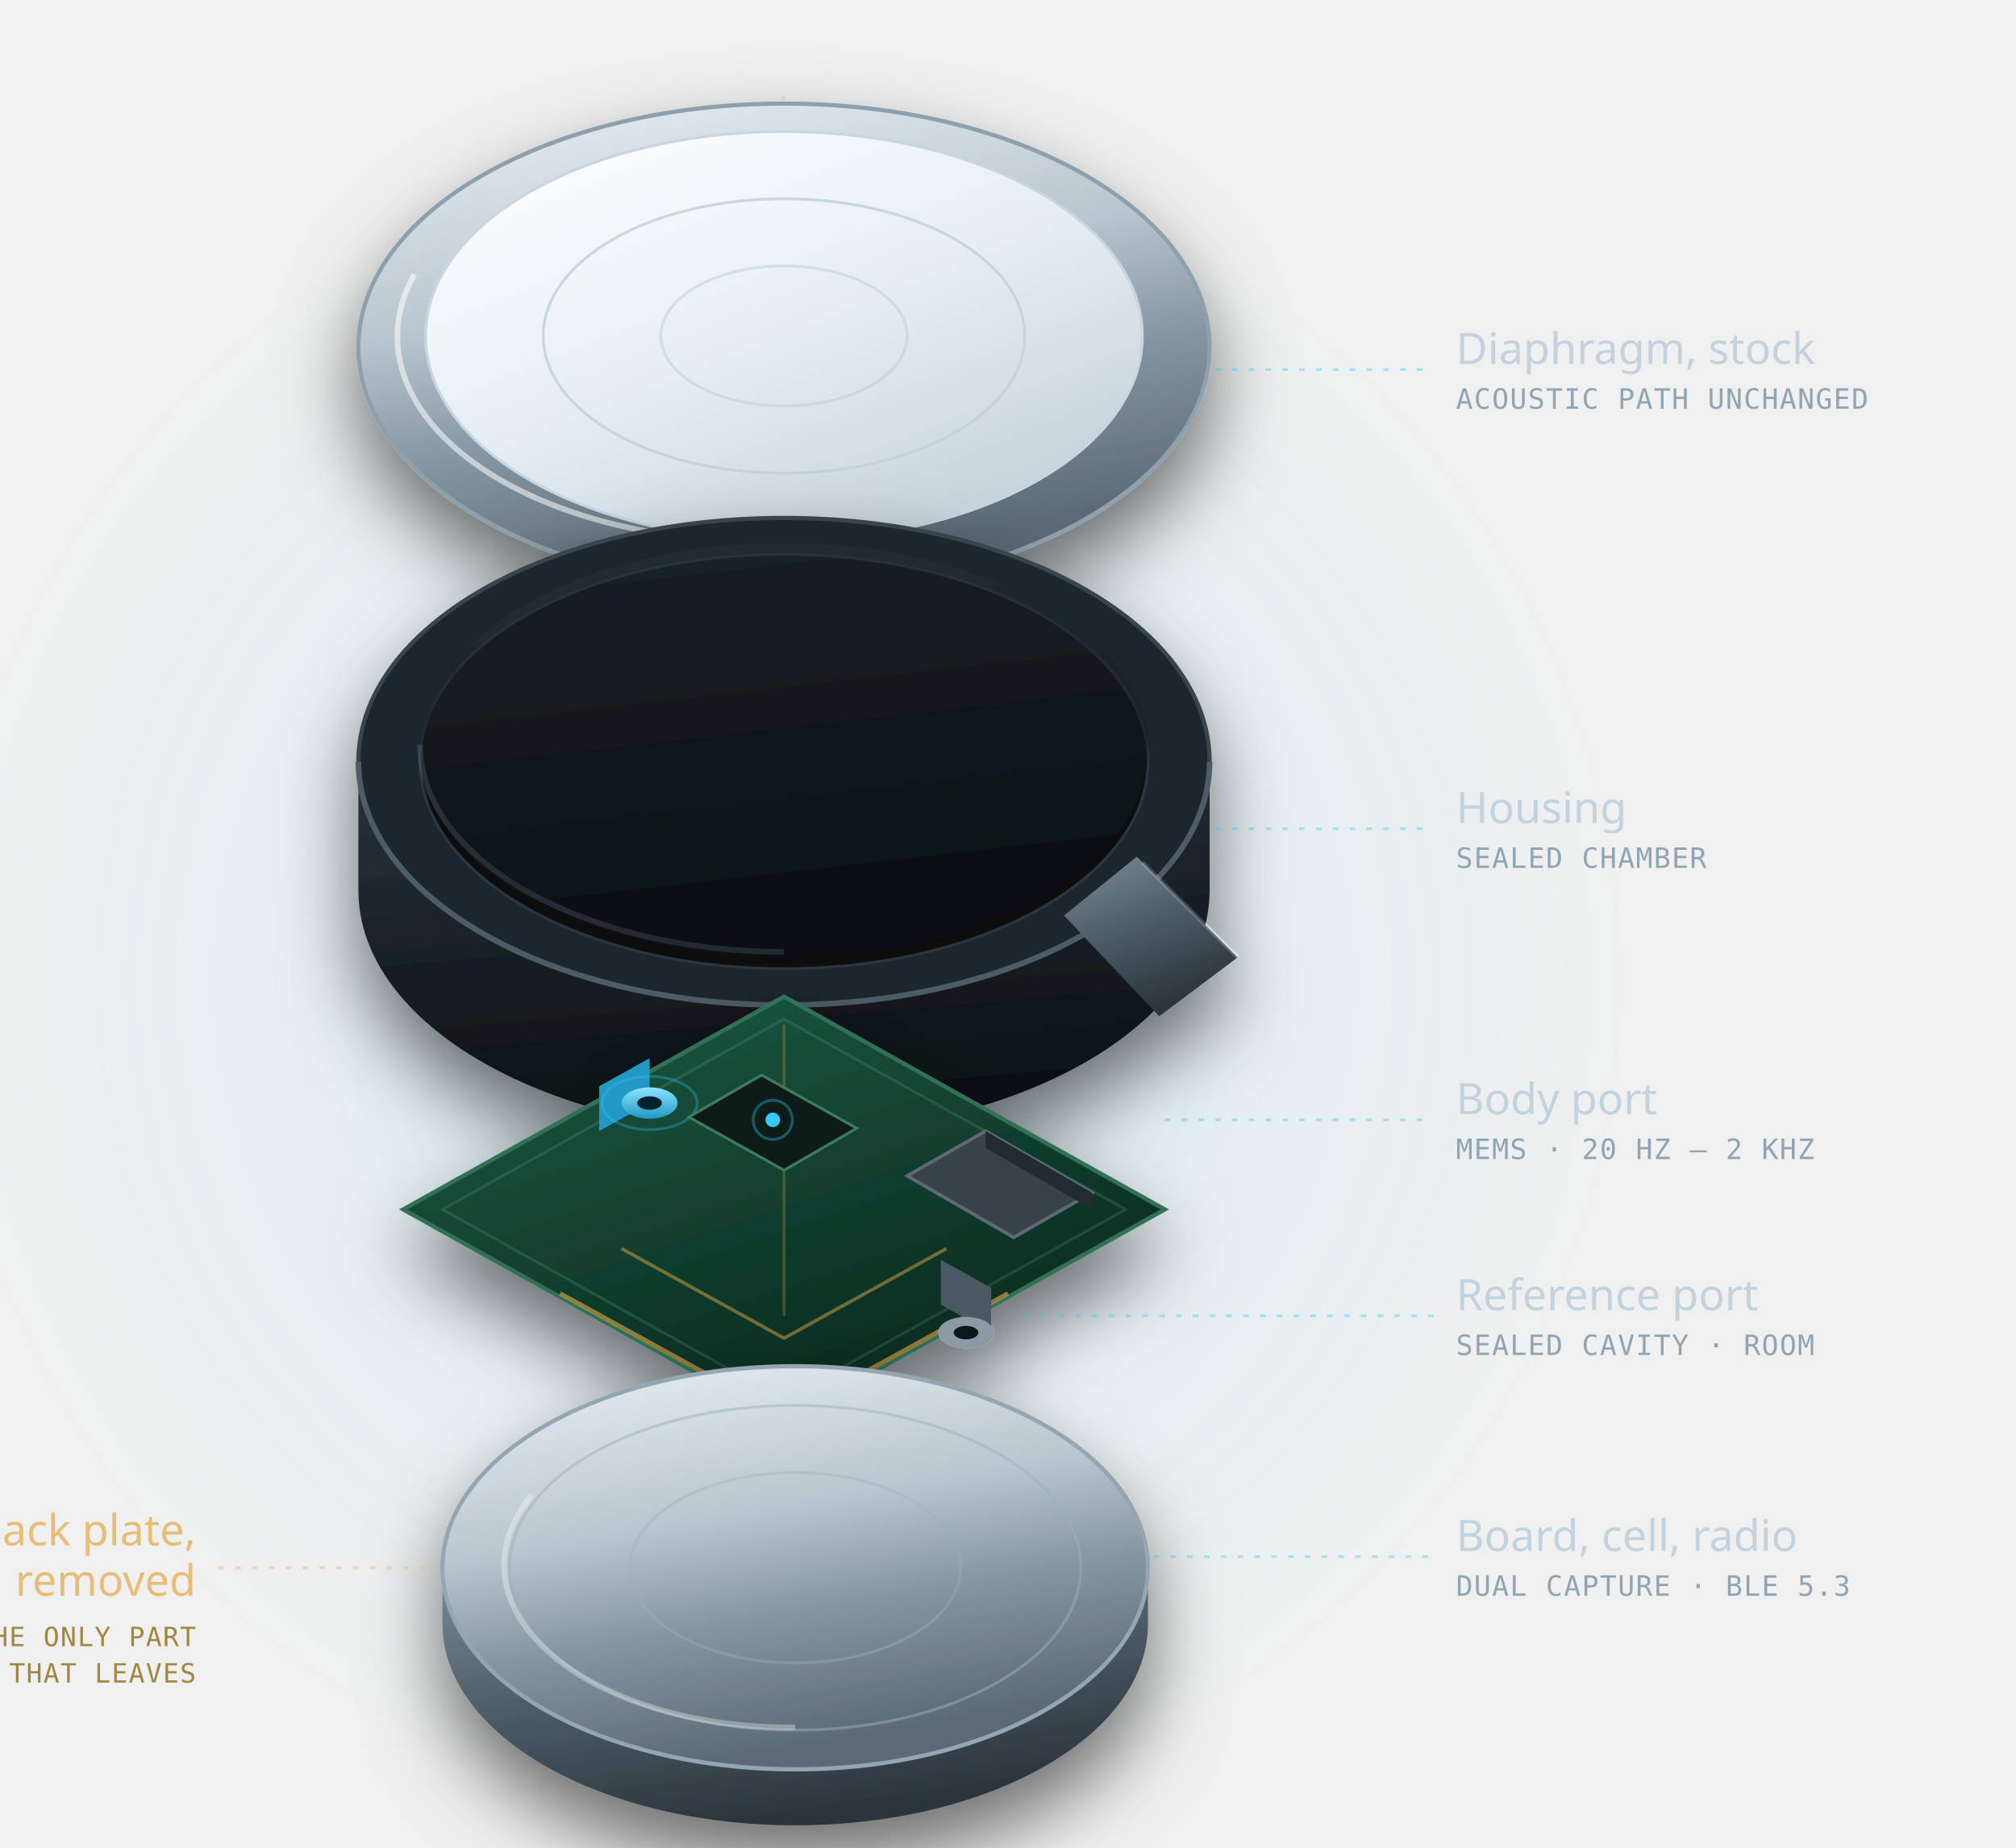
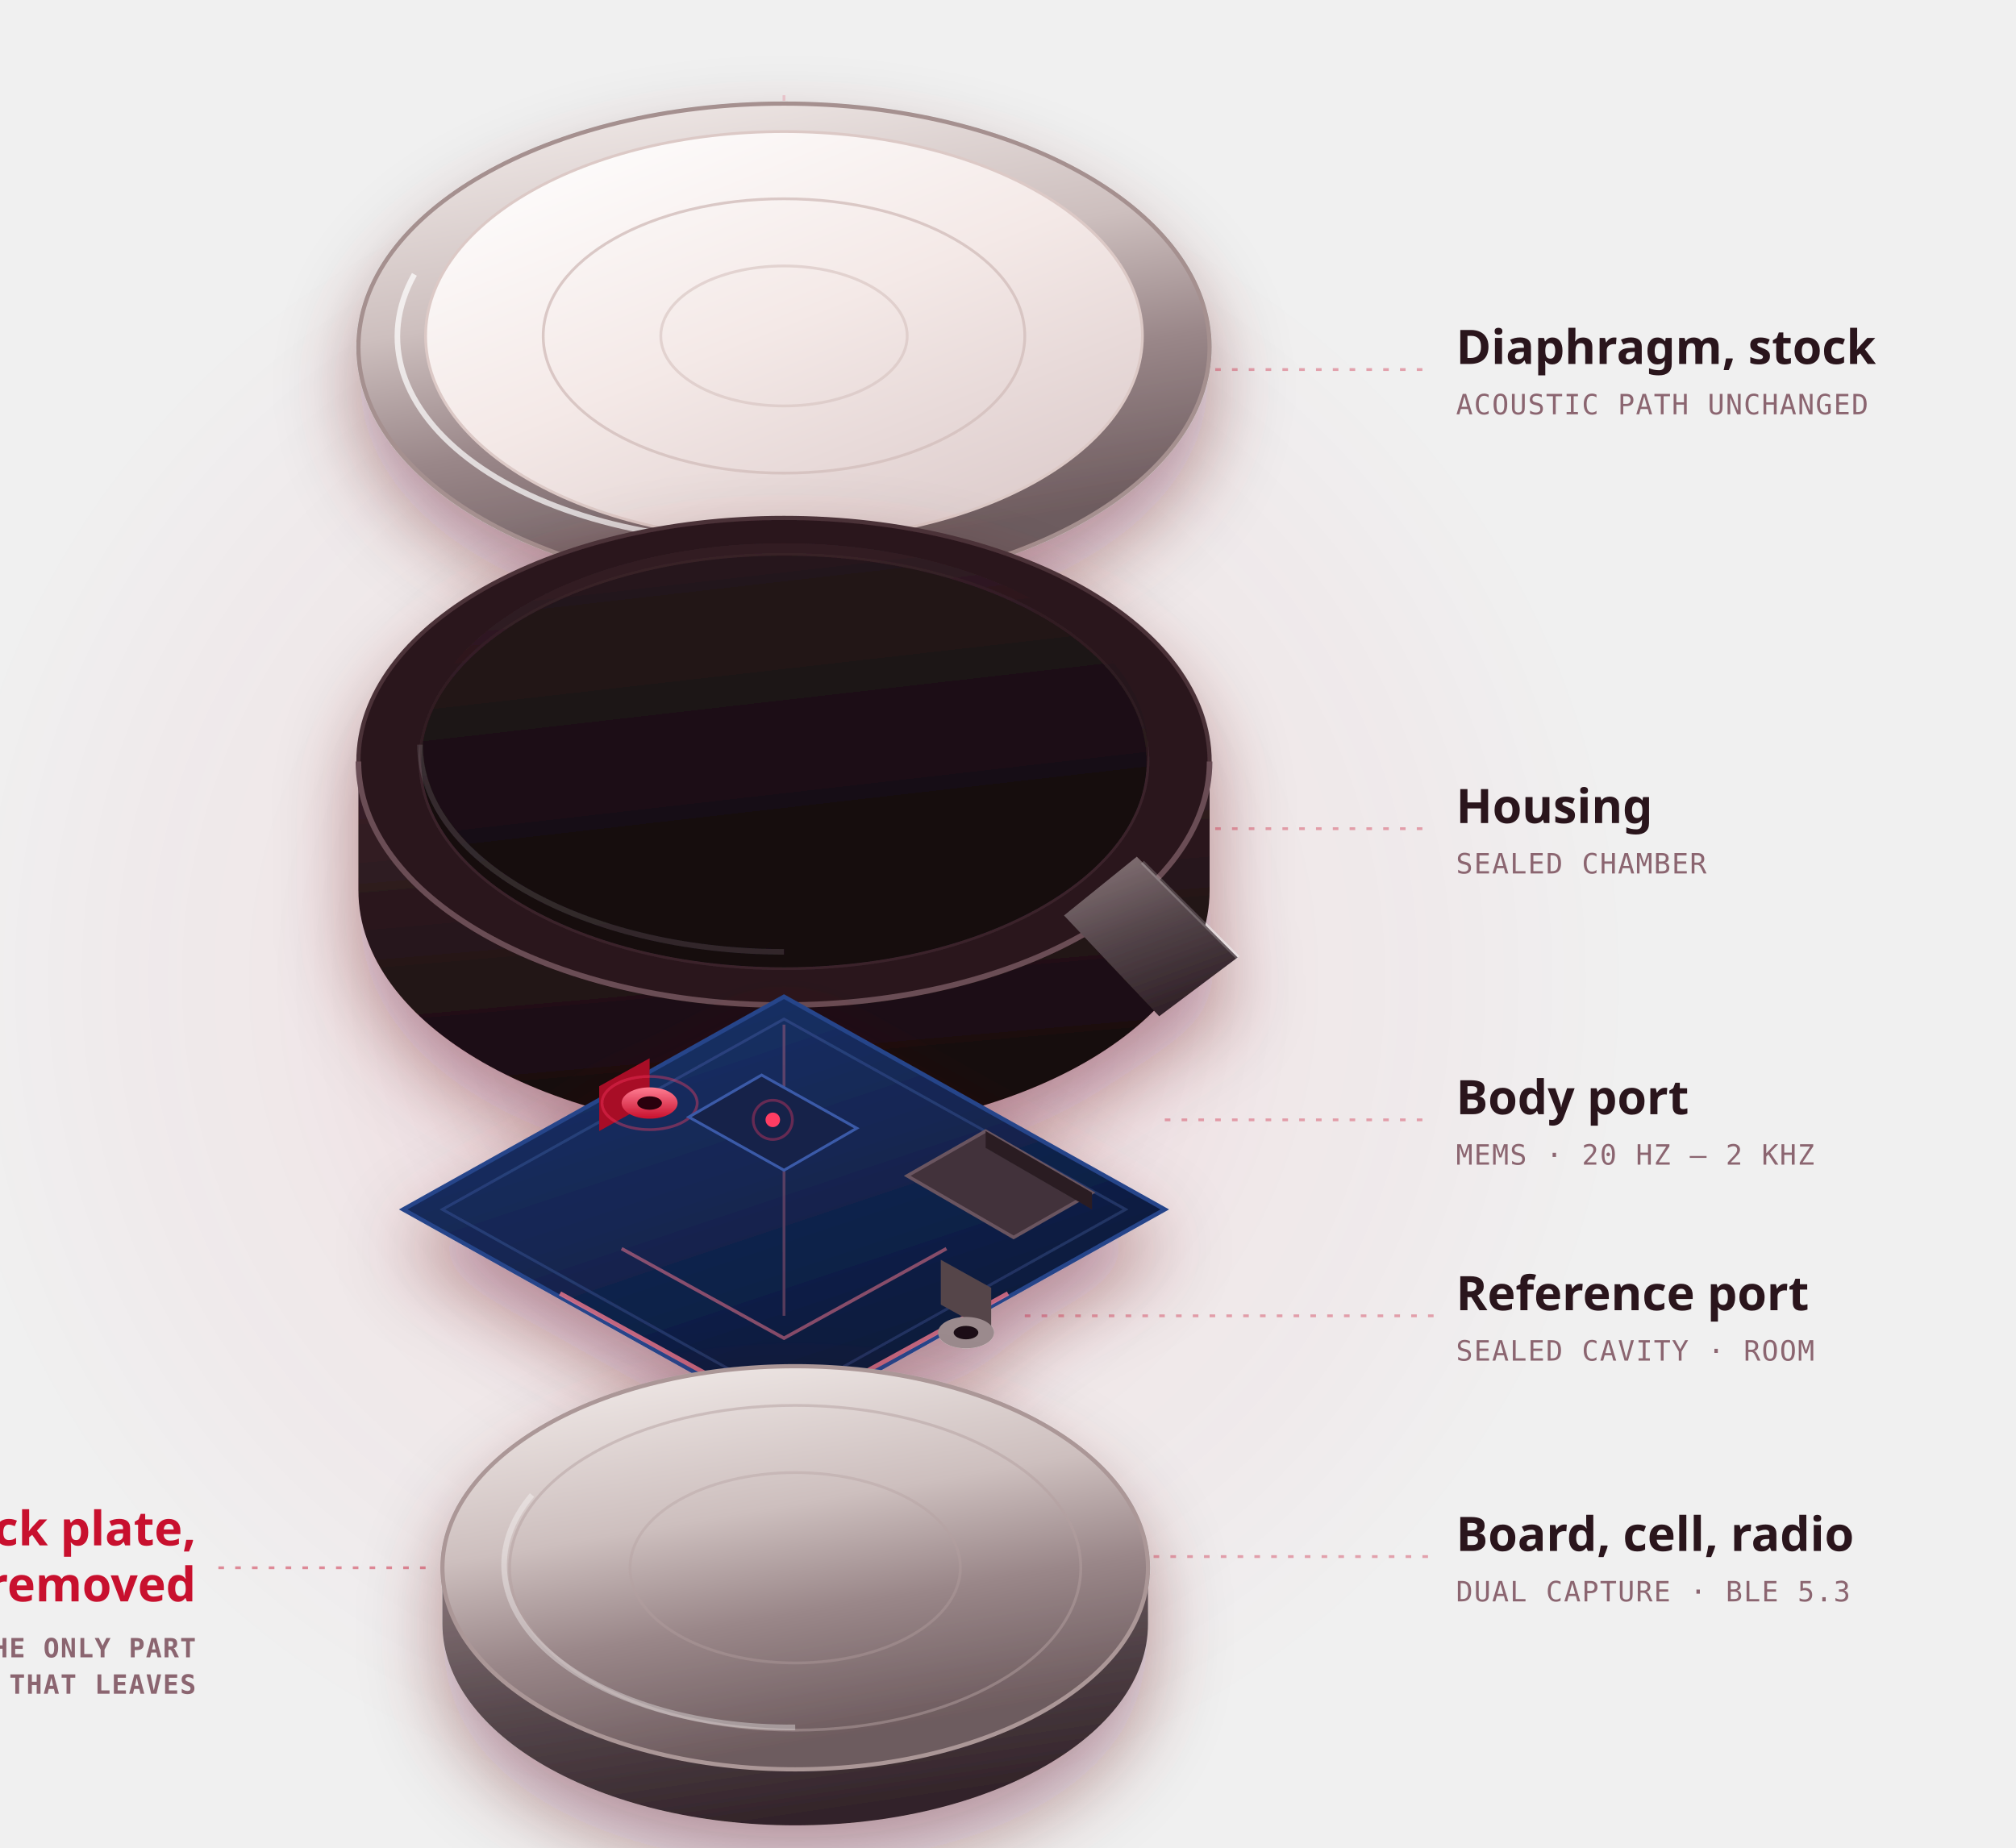
<svg xmlns="http://www.w3.org/2000/svg" viewBox="0 0 720 660" width="720" height="660" role="img" aria-labelledby="exTitle exDesc">
  <defs>
    <linearGradient id="metal" x1="0" y1="0" x2="0.3" y2="1">
-       <stop offset="0" stop-color="#eaf1f5" />
-       <stop offset="0.45" stop-color="#b9c6cf" />
-       <stop offset="0.7" stop-color="#8595a1" />
-       <stop offset="1" stop-color="#5d6b76" />
+       <stop offset="0" stop-color="#f6f0ee" />
+       <stop offset="0.45" stop-color="#cdbfbe" />
+       <stop offset="0.7" stop-color="#9a8789" />
+       <stop offset="1" stop-color="#6d5b5e" />
    </linearGradient>
    <linearGradient id="metalDark" x1="0" y1="0" x2="0.4" y2="1">
-       <stop offset="0" stop-color="#7c8b96" />
-       <stop offset="0.55" stop-color="#4a5964" />
-       <stop offset="1" stop-color="#2b353d" />
+       <stop offset="0" stop-color="#8b797c" />
+       <stop offset="0.55" stop-color="#54454a" />
+       <stop offset="1" stop-color="#33242a" />
    </linearGradient>
    <linearGradient id="pearl" x1="0.1" y1="0" x2="0.8" y2="1">
      <stop offset="0" stop-color="#ffffff" />
-       <stop offset="0.5" stop-color="#e6eef3" />
-       <stop offset="1" stop-color="#c2d0d9" />
+       <stop offset="0.5" stop-color="#f4e9e7" />
+       <stop offset="1" stop-color="#dccbcb" />
    </linearGradient>
    <linearGradient id="polymer" x1="0" y1="0" x2="0.2" y2="1">
-       <stop offset="0" stop-color="#2a343c" />
-       <stop offset="0.6" stop-color="#161d23" />
-       <stop offset="1" stop-color="#0b1014" />
+       <stop offset="0" stop-color="#3a2229" />
+       <stop offset="0.6" stop-color="#221317" />
+       <stop offset="1" stop-color="#150a0e" />
    </linearGradient>
    <linearGradient id="board" x1="0" y1="0" x2="0.6" y2="1">
-       <stop offset="0" stop-color="#1c5c45" />
-       <stop offset="1" stop-color="#0a281e" />
+       <stop offset="0" stop-color="#1c3670" />
+       <stop offset="1" stop-color="#0b1736" />
    </linearGradient>
-     <linearGradient id="cyanGrad" x1="0" y1="0" x2="0" y2="1">
-       <stop offset="0" stop-color="#8ce4ff" />
-       <stop offset="1" stop-color="#2199c4" />
+     <linearGradient id="redGrad" x1="0" y1="0" x2="0" y2="1">
+       <stop offset="0" stop-color="#ff7d92" />
+       <stop offset="1" stop-color="#c8102e" />
    </linearGradient>
    <radialGradient id="halo" cx="0.5" cy="0.5" r="0.5">
-       <stop offset="0" stop-color="#35c9ff" stop-opacity="0.16" />
-       <stop offset="0.6" stop-color="#35c9ff" stop-opacity="0.045" />
-       <stop offset="1" stop-color="#35c9ff" stop-opacity="0" />
+       <stop offset="0" stop-color="#e2123b" stop-opacity="0.15" />
+       <stop offset="0.6" stop-color="#e2123b" stop-opacity="0.04" />
+       <stop offset="1" stop-color="#e2123b" stop-opacity="0" />
    </radialGradient>
    <filter id="soft" x="-30%" y="-30%" width="160%" height="160%">
-       <feDropShadow dx="0" dy="14" stdDeviation="14" flood-color="#000" flood-opacity="0.55" />
+       <feDropShadow dx="0" dy="14" stdDeviation="14" flood-color="#5c0a1a" flood-opacity="0.4" />
    </filter>
  </defs>
  <ellipse cx="280" cy="350" rx="300" ry="300" fill="url(#halo)" />
-   <line x1="280" y1="34" x2="280" y2="606" stroke="#35c9ff" stroke-opacity="0.16" stroke-dasharray="2 8" stroke-width="1" />
+   <line x1="280" y1="34" x2="280" y2="606" stroke="#e2123b" stroke-opacity="0.16" stroke-dasharray="2 8" stroke-width="1" />
  <g filter="url(#soft)">
    <ellipse cx="280" cy="124" rx="152" ry="87" fill="url(#metal)" />
-     <ellipse cx="280" cy="124" rx="152" ry="87" fill="none" stroke="#8fa0ad" stroke-width="1.5" />
-     <ellipse cx="280" cy="120" rx="128" ry="73" fill="url(#pearl)" stroke="#c9d6df" stroke-width="1" />
-     <ellipse cx="280" cy="120" rx="86" ry="49" fill="none" stroke="#c3d1da" stroke-width="1" opacity="0.85" />
-     <ellipse cx="280" cy="120" rx="44" ry="25" fill="none" stroke="#c3d1da" stroke-width="1" opacity="0.6" />
-     <path d="M 148 98 A 128 73 0 0 0 280 193" fill="none" stroke="#ffffff" stroke-opacity="0.55" stroke-width="2" />
+     <ellipse cx="280" cy="124" rx="152" ry="87" fill="none" stroke="#a5908f" stroke-width="1.5" />
+     <ellipse cx="280" cy="120" rx="128" ry="73" fill="url(#pearl)" stroke="#dcc9c6" stroke-width="1" />
+     <ellipse cx="280" cy="120" rx="86" ry="49" fill="none" stroke="#d5c1be" stroke-width="1" opacity="0.85" />
+     <ellipse cx="280" cy="120" rx="44" ry="25" fill="none" stroke="#d5c1be" stroke-width="1" opacity="0.6" />
+     <path d="M 148 98 A 128 73 0 0 0 280 193" fill="none" stroke="#ffffff" stroke-opacity="0.7" stroke-width="2" />
  </g>
  <g filter="url(#soft)">
    <path d="M 128 272 A 152 87 0 0 0 432 272 L 432 318 A 152 87 0 0 1 128 318 Z" fill="url(#polymer)" />
-     <ellipse cx="280" cy="272" rx="152" ry="87" fill="#1d262d" stroke="#39454e" stroke-width="1.5" />
-     <ellipse cx="280" cy="272" rx="130" ry="74" fill="#080d11" stroke="#2c363e" stroke-width="1" />
+     <ellipse cx="280" cy="272" rx="152" ry="87" fill="#2a171d" stroke="#4b3037" stroke-width="1.5" />
+     <ellipse cx="280" cy="272" rx="130" ry="74" fill="#120a0d" stroke="#3a242b" stroke-width="1" />
    <ellipse cx="280" cy="268" rx="130" ry="74" fill="url(#polymer)" opacity="0.55" />
-     <path d="M 128 272 A 152 87 0 0 0 432 272" fill="none" stroke="#4d5b66" stroke-width="2" />
-     <path d="M 150 266 A 130 74 0 0 0 280 340" fill="none" stroke="#e8eef4" stroke-opacity="0.12" stroke-width="2" />
+     <path d="M 128 272 A 152 87 0 0 0 432 272" fill="none" stroke="#6b4d54" stroke-width="2" />
+     <path d="M 150 266 A 130 74 0 0 0 280 340" fill="none" stroke="#fff" stroke-opacity="0.12" stroke-width="2" />
    <path d="M 406 306 l 36 36 l -28 21 l -34 -36 z" fill="url(#metalDark)" />
-     <path d="M 408 308 l 34 34" stroke="#ffffff" stroke-opacity="0.18" stroke-width="1.5" />
+     <path d="M 408 308 l 34 34" stroke="#ffffff" stroke-opacity="0.2" stroke-width="1.5" />
  </g>
  <g filter="url(#soft)">
-     <path d="M 280 356 L 416 432 L 280 508 L 144 432 Z" fill="url(#board)" stroke="#327157" stroke-width="1.5" />
-     <path d="M 280 364 L 402 432 L 280 500 L 158 432 Z" fill="none" stroke="#7fd8b0" stroke-opacity="0.16" stroke-width="1" />
-     <path d="M 200 462 L 280 506 L 360 462" fill="none" stroke="#c79a44" stroke-width="1.6" stroke-opacity="0.7" />
-     <path d="M 222 446 L 280 478 L 338 446" fill="none" stroke="#c79a44" stroke-width="1.2" stroke-opacity="0.55" />
-     <path d="M 280 366 L 280 470" stroke="#c79a44" stroke-width="1" stroke-opacity="0.3" />
+     <path d="M 280 356 L 416 432 L 280 508 L 144 432 Z" fill="url(#board)" stroke="#25458a" stroke-width="1.5" />
+     <path d="M 280 364 L 402 432 L 280 500 L 158 432 Z" fill="none" stroke="#7f9dff" stroke-opacity="0.18" stroke-width="1" />
+     <path d="M 200 462 L 280 506 L 360 462" fill="none" stroke="#ff7d92" stroke-width="1.6" stroke-opacity="0.75" />
+     <path d="M 222 446 L 280 478 L 338 446" fill="none" stroke="#ff7d92" stroke-width="1.2" stroke-opacity="0.5" />
+     <path d="M 280 366 L 280 470" stroke="#ff7d92" stroke-width="1" stroke-opacity="0.3" />
    <g>
-       <path d="M 214 404 l 0 -16 l 18 -10 l 0 16 z" fill="#2199c4" />
-       <ellipse cx="232" cy="394" rx="10" ry="5.6" fill="url(#cyanGrad)" />
-       <ellipse cx="232" cy="394" rx="4.4" ry="2.4" fill="#04222d" />
-       <ellipse cx="232" cy="394" rx="17" ry="9.5" fill="none" stroke="#35c9ff" stroke-opacity="0.3" />
+       <path d="M 214 404 l 0 -16 l 18 -10 l 0 16 z" fill="#a80c26" />
+       <ellipse cx="232" cy="394" rx="10" ry="5.6" fill="url(#redGrad)" />
+       <ellipse cx="232" cy="394" rx="4.4" ry="2.4" fill="#2b0009" />
+       <ellipse cx="232" cy="394" rx="17" ry="9.5" fill="none" stroke="#ff3d63" stroke-opacity="0.38" />
    </g>
    <g>
-       <path d="M 336 466 l 0 -16 l 18 10 l 0 16 z" fill="#4a5964" />
-       <ellipse cx="345" cy="476" rx="10" ry="5.6" fill="#8b9aa5" />
-       <ellipse cx="345" cy="476" rx="4.4" ry="2.4" fill="#10161a" />
+       <path d="M 336 466 l 0 -16 l 18 10 l 0 16 z" fill="#54454a" />
+       <ellipse cx="345" cy="476" rx="10" ry="5.6" fill="#9b8a8d" />
+       <ellipse cx="345" cy="476" rx="4.4" ry="2.4" fill="#1a1013" />
    </g>
-     <path d="M 352 404 l 38 22 l -28 16 l -38 -22 z" fill="#39434b" stroke="#5d6b76" stroke-width="1.2" />
-     <path d="M 352 404 l 38 22 l 0 6 l -38 -22 z" fill="#222a31" />
-     <path d="M 272 384 l 34 19 l -26 15 l -34 -19 z" fill="#0d1b16" stroke="#3d7a60" stroke-width="1" />
-     <circle cx="276" cy="400" r="2.6" fill="#35c9ff" />
-     <circle cx="276" cy="400" r="7" fill="none" stroke="#35c9ff" stroke-opacity="0.35" />
+     <path d="M 352 404 l 38 22 l -28 16 l -38 -22 z" fill="#42323a" stroke="#6b5560" stroke-width="1.2" />
+     <path d="M 352 404 l 38 22 l 0 6 l -38 -22 z" fill="#2a1e24" />
+     <path d="M 272 384 l 34 19 l -26 15 l -34 -19 z" fill="#14224a" stroke="#3b5aa8" stroke-width="1" />
+     <circle cx="276" cy="400" r="2.6" fill="#ff3d63" />
+     <circle cx="276" cy="400" r="7" fill="none" stroke="#ff3d63" stroke-opacity="0.35" />
  </g>
  <g filter="url(#soft)">
    <path d="M 158 560 A 126 72 0 0 0 410 560 L 410 580 A 126 72 0 0 1 158 580 Z" fill="url(#metalDark)" />
-     <ellipse cx="284" cy="560" rx="126" ry="72" fill="url(#metal)" stroke="#95a5b1" stroke-width="1.5" />
-     <ellipse cx="284" cy="560" rx="102" ry="58" fill="none" stroke="#9fb0bc" stroke-opacity="0.5" stroke-width="1" />
-     <ellipse cx="284" cy="560" rx="59" ry="34" fill="none" stroke="#9fb0bc" stroke-opacity="0.4" stroke-width="1" />
-     <path d="M 190 534 A 102 58 0 0 0 284 617" fill="none" stroke="#ffffff" stroke-opacity="0.32" stroke-width="2" />
+     <ellipse cx="284" cy="560" rx="126" ry="72" fill="url(#metal)" stroke="#ab9797" stroke-width="1.5" />
+     <ellipse cx="284" cy="560" rx="102" ry="58" fill="none" stroke="#b5a1a1" stroke-opacity="0.5" stroke-width="1" />
+     <ellipse cx="284" cy="560" rx="59" ry="34" fill="none" stroke="#b5a1a1" stroke-opacity="0.4" stroke-width="1" />
+     <path d="M 190 534 A 102 58 0 0 0 284 617" fill="none" stroke="#ffffff" stroke-opacity="0.35" stroke-width="2" />
  </g>
-   <g font-family="'Instrument Sans', system-ui, sans-serif" font-size="15.5" fill="#c3d3de">
-     <g stroke="#35c9ff" stroke-opacity="0.4" stroke-dasharray="2 4">
+   <g font-family="'Instrument Sans', system-ui, sans-serif" font-size="17" font-weight="600" fill="#2a151c">
+     <g stroke="#c8102e" stroke-opacity="0.35" stroke-dasharray="2 4">
      <path d="M 434 132 H 512" />
      <path d="M 434 296 H 512" />
      <path d="M 416 400 H 512" />
      <path d="M 366 470 H 512" />
      <path d="M 412 556 H 512" />
    </g>
    <g>
      <text x="520" y="130">Diaphragm, stock</text>
      <text x="520" y="294">Housing</text>
      <text x="520" y="398">Body port</text>
      <text x="520" y="468">Reference port</text>
      <text x="520" y="554">Board, cell, radio</text>
    </g>
-     <g font-family="'JetBrains Mono', ui-monospace, monospace" font-size="10" fill="#8fa5b4" letter-spacing="0.04em">
-       <text x="520" y="146">ACOUSTIC PATH UNCHANGED</text>
-       <text x="520" y="310">SEALED CHAMBER</text>
-       <text x="520" y="414">MEMS · 20 HZ – 2 KHZ</text>
-       <text x="520" y="484">SEALED CAVITY · ROOM</text>
-       <text x="520" y="570">DUAL CAPTURE · BLE 5.3</text>
+     <g font-family="'JetBrains Mono', ui-monospace, monospace" font-size="10" font-weight="400" fill="#8b6570" letter-spacing="0.04em">
+       <text x="520" y="148">ACOUSTIC PATH UNCHANGED</text>
+       <text x="520" y="312">SEALED CHAMBER</text>
+       <text x="520" y="416">MEMS · 20 HZ – 2 KHZ</text>
+       <text x="520" y="486">SEALED CAVITY · ROOM</text>
+       <text x="520" y="572">DUAL CAPTURE · BLE 5.3</text>
    </g>
-     <g stroke="#e8bd77" stroke-opacity="0.45" stroke-dasharray="2 4">
+     <g stroke="#c8102e" stroke-opacity="0.45" stroke-dasharray="2 4">
      <path d="M 152 560 H 78" />
    </g>
-     <text x="70" y="552" fill="#e8bd77" font-size="15.5" text-anchor="end">Back plate,</text>
-     <text x="70" y="570" fill="#e8bd77" font-size="15.5" text-anchor="end">removed</text>
-     <text x="70" y="588" fill="#a1873f" font-family="'JetBrains Mono', monospace" font-size="9.5" text-anchor="end" letter-spacing="0.04em">THE ONLY PART</text>
-     <text x="70" y="601" fill="#a1873f" font-family="'JetBrains Mono', monospace" font-size="9.5" text-anchor="end" letter-spacing="0.04em">THAT LEAVES</text>
+     <text x="70" y="552" fill="#c8102e" font-size="17" text-anchor="end">Back plate,</text>
+     <text x="70" y="572" fill="#c8102e" font-size="17" text-anchor="end">removed</text>
+     <text x="70" y="592" fill="#8b6570" font-family="'JetBrains Mono', monospace" font-size="9.5" text-anchor="end" letter-spacing="0.04em">THE ONLY PART</text>
+     <text x="70" y="605" fill="#8b6570" font-family="'JetBrains Mono', monospace" font-size="9.5" text-anchor="end" letter-spacing="0.04em">THAT LEAVES</text>
  </g>
</svg>
